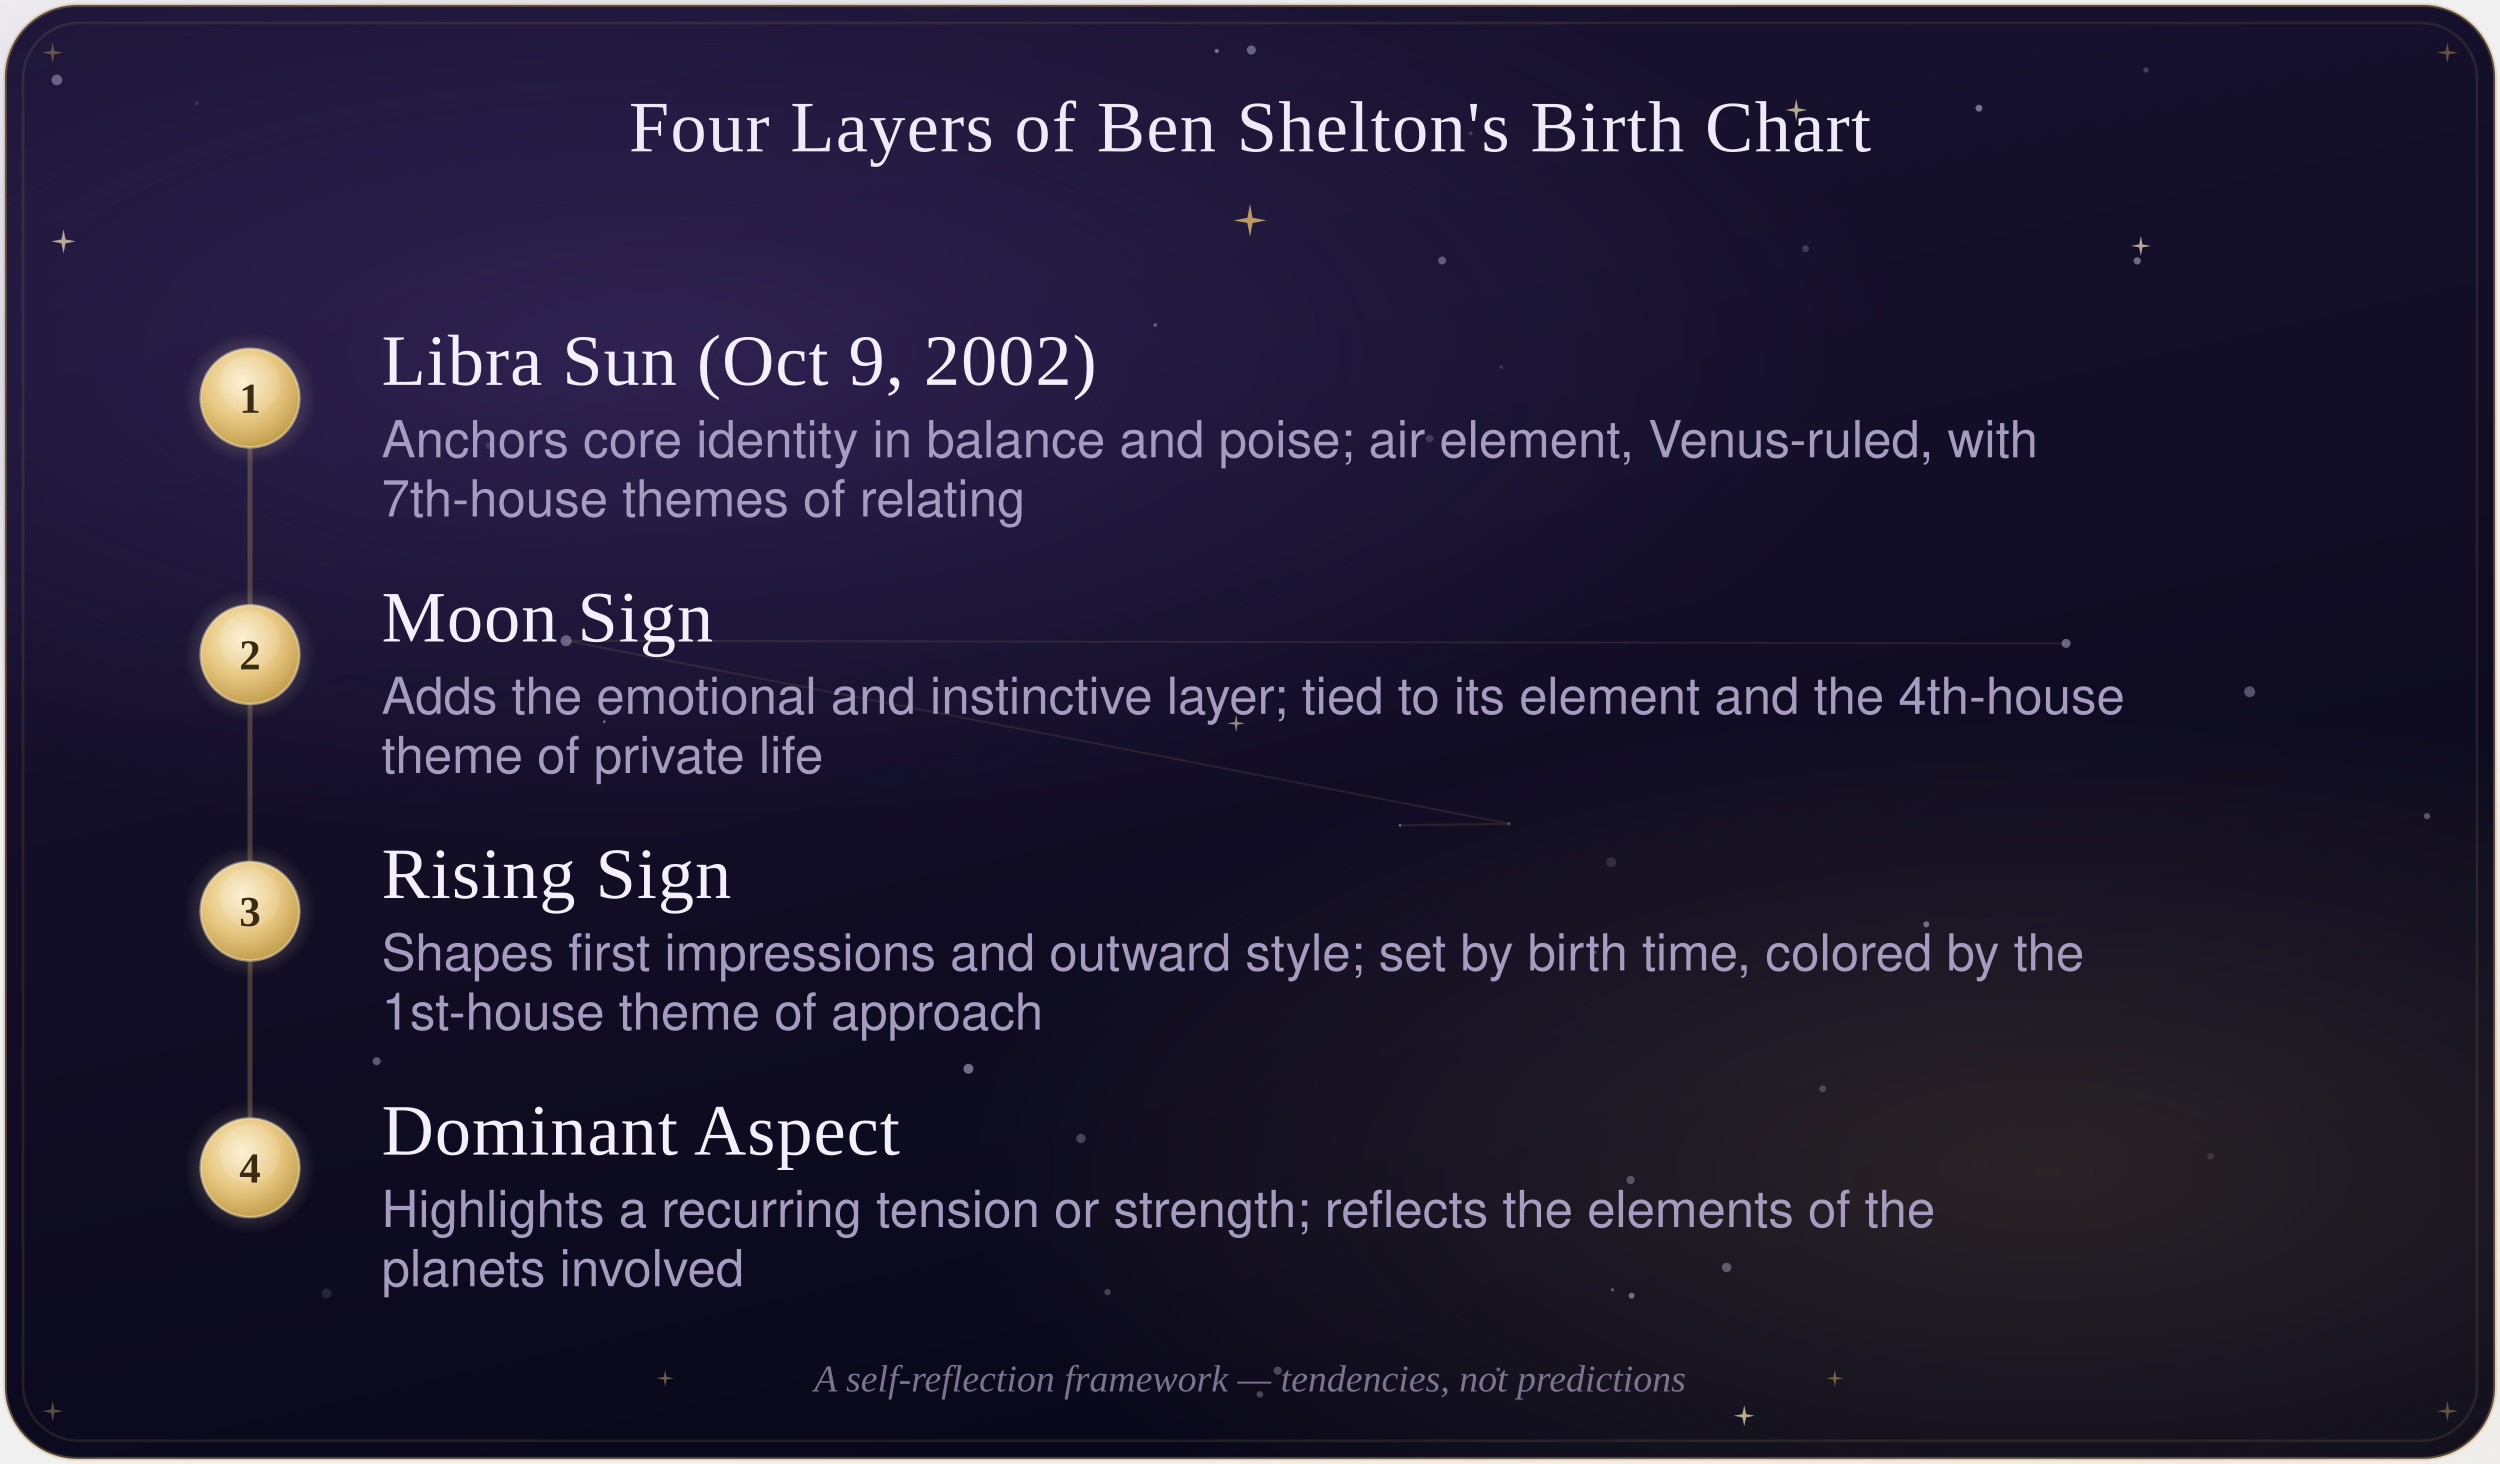
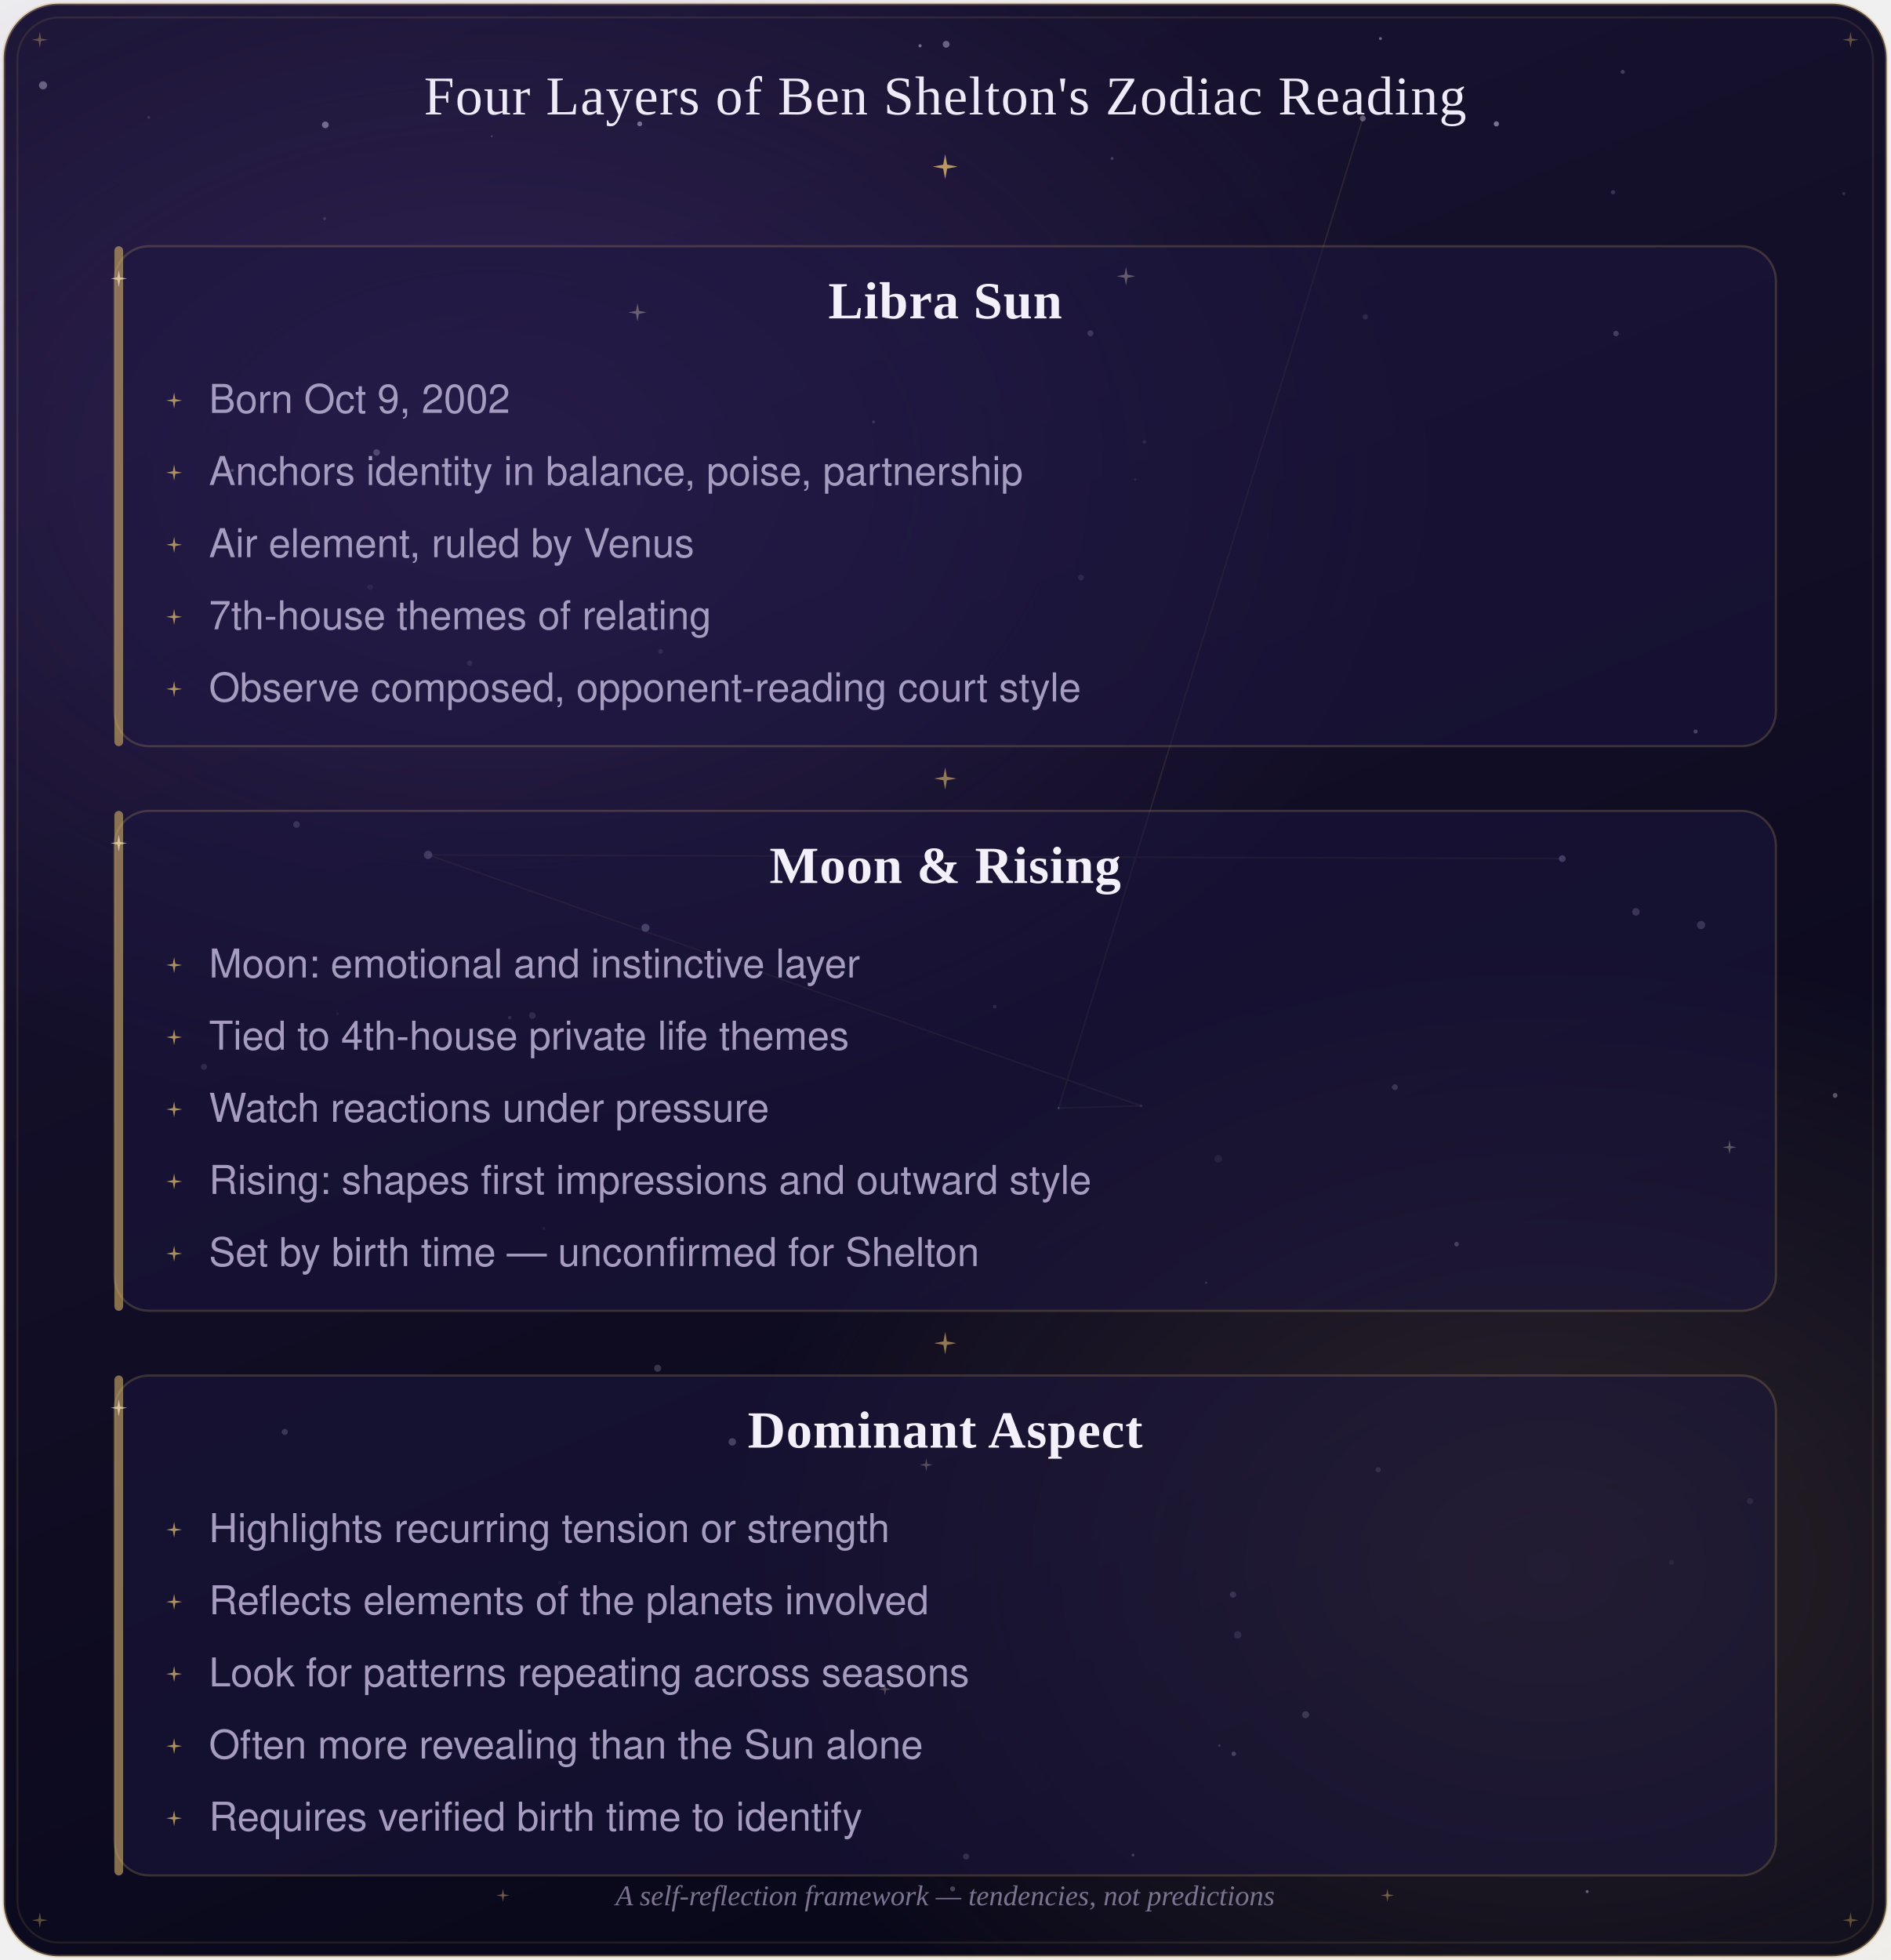
- <svg xmlns="http://www.w3.org/2000/svg" viewBox="0 0 760 445" role="img" aria-label="Four Layers of Ben Shelton's Birth Chart">
+ <svg xmlns="http://www.w3.org/2000/svg" viewBox="0 0 760 788" role="img" aria-label="Four Layers of Ben Shelton's Zodiac Reading">
  <defs>
    <linearGradient id="bensheltonzodiacsign1en-panel" x1="0" y1="0" x2="0.4" y2="1">
      <stop offset="0" stop-color="#1a1433" />
      <stop offset="0.55" stop-color="#120e26" />
      <stop offset="1" stop-color="#09081a" />
    </linearGradient>
    <radialGradient id="bensheltonzodiacsign1en-foil" cx="0.42" cy="0.34" r="0.75">
      <stop offset="0" stop-color="#fbf0d2" />
      <stop offset="0.5" stop-color="#e8c882" />
      <stop offset="1" stop-color="#b8923f" />
    </radialGradient>
    <radialGradient id="bensheltonzodiacsign1en-glow" cx="0.5" cy="0.5" r="0.5">
      <stop offset="0" stop-color="#f6e6bf" />
      <stop offset="1" stop-color="#f6e6bf" stop-opacity="0" />
    </radialGradient>
    <radialGradient id="bensheltonzodiacsign1en-neb1" cx="0.5" cy="0.5" r="0.5">
      <stop offset="0" stop-color="#6f4bb0" stop-opacity="0.28" />
      <stop offset="1" stop-color="#6f4bb0" stop-opacity="0" />
    </radialGradient>
    <radialGradient id="bensheltonzodiacsign1en-neb2" cx="0.5" cy="0.5" r="0.5">
      <stop offset="0" stop-color="#d4af6a" stop-opacity="0.16" />
      <stop offset="1" stop-color="#d4af6a" stop-opacity="0" />
    </radialGradient>
    <linearGradient id="bensheltonzodiacsign1en-rule" x1="0" y1="0" x2="1" y2="0">
      <stop offset="0" stop-color="#d4af6a" stop-opacity="0" />
      <stop offset="0.5" stop-color="#d4af6a" stop-opacity="0.6" />
      <stop offset="1" stop-color="#d4af6a" stop-opacity="0" />
    </linearGradient>
  </defs>
-   <rect x="1.5" y="1.5" width="757" height="442" rx="22" fill="url(#bensheltonzodiacsign1en-panel)" />
-   <ellipse cx="198" cy="107" rx="380" ry="151" fill="url(#bensheltonzodiacsign1en-neb1)" />
-   <ellipse cx="623" cy="356" rx="334" ry="142" fill="url(#bensheltonzodiacsign1en-neb2)" />
-   <circle cx="351.2" cy="98.8" r="0.55" fill="#cfc8ea" opacity="0.38" />
-   <circle cx="628.1" cy="195.6" r="1.36" fill="#cfc8ea" opacity="0.47" />
-   <circle cx="328.6" cy="346.1" r="1.42" fill="#cfc8ea" opacity="0.28" />
-   <circle cx="388.4" cy="416.7" r="1.25" fill="#cfc8ea" opacity="0.32" />
-   <circle cx="172.1" cy="194.8" r="1.68" fill="#cfc8ea" opacity="0.42" />
-   <circle cx="652.4" cy="21.3" r="0.81" fill="#cfc8ea" opacity="0.25" />
-   <circle cx="438.4" cy="79.2" r="1.21" fill="#cfc8ea" opacity="0.38" />
-   <circle cx="456.4" cy="111.6" r="0.56" fill="#cfc8ea" opacity="0.18" />
-   <circle cx="99.3" cy="393.2" r="1.48" fill="#cfc8ea" opacity="0.13" />
-   <circle cx="495.7" cy="358.7" r="1.25" fill="#cfc8ea" opacity="0.34" />
-   <circle cx="17.3" cy="24.3" r="1.63" fill="#cfc8ea" opacity="0.42" />
-   <circle cx="148.8" cy="135.5" r="1.12" fill="#cfc8ea" opacity="0.16" />
-   <circle cx="294.4" cy="324.9" r="1.51" fill="#cfc8ea" opacity="0.51" />
-   <circle cx="447.1" cy="40.5" r="0.58" fill="#cfc8ea" opacity="0.24" />
-   <circle cx="484.9" cy="289.5" r="0.43" fill="#cfc8ea" opacity="0.38" />
-   <circle cx="490.2" cy="392.1" r="0.51" fill="#cfc8ea" opacity="0.37" />
-   <circle cx="183.7" cy="219.4" r="0.42" fill="#cfc8ea" opacity="0.52" />
-   <circle cx="737.8" cy="248.1" r="0.96" fill="#cfc8ea" opacity="0.37" />
-   <circle cx="369.9" cy="15.5" r="0.63" fill="#cfc8ea" opacity="0.50" />
-   <circle cx="524.9" cy="385.3" r="1.42" fill="#cfc8ea" opacity="0.38" />
-   <circle cx="489.8" cy="262.1" r="1.53" fill="#cfc8ea" opacity="0.15" />
-   <circle cx="649.7" cy="79.3" r="1.11" fill="#cfc8ea" opacity="0.48" />
-   <circle cx="455.5" cy="416.3" r="0.60" fill="#cfc8ea" opacity="0.46" />
-   <circle cx="458.7" cy="250.4" r="0.52" fill="#cfc8ea" opacity="0.29" />
-   <circle cx="683.9" cy="210.3" r="1.65" fill="#cfc8ea" opacity="0.37" />
-   <circle cx="114.5" cy="322.6" r="1.22" fill="#cfc8ea" opacity="0.40" />
-   <circle cx="601.6" cy="32.9" r="1.05" fill="#cfc8ea" opacity="0.53" />
-   <circle cx="672.0" cy="351.5" r="1.02" fill="#cfc8ea" opacity="0.14" />
-   <circle cx="425.6" cy="250.9" r="0.40" fill="#cfc8ea" opacity="0.51" />
-   <circle cx="548.9" cy="75.6" r="1.04" fill="#cfc8ea" opacity="0.23" />
-   <circle cx="585.6" cy="281.0" r="0.92" fill="#cfc8ea" opacity="0.49" />
-   <circle cx="434.6" cy="133.3" r="1.15" fill="#cfc8ea" opacity="0.21" />
-   <circle cx="496.0" cy="393.9" r="0.90" fill="#cfc8ea" opacity="0.49" />
-   <circle cx="383.0" cy="423.9" r="1.01" fill="#cfc8ea" opacity="0.30" />
-   <circle cx="554.1" cy="331.0" r="1.04" fill="#cfc8ea" opacity="0.26" />
-   <circle cx="336.7" cy="392.8" r="0.99" fill="#cfc8ea" opacity="0.28" />
-   <circle cx="380.4" cy="15.2" r="1.38" fill="#cfc8ea" opacity="0.43" />
-   <circle cx="59.8" cy="31.4" r="0.57" fill="#cfc8ea" opacity="0.17" />
-   <path d="M 546.048 30.0 L 546.6 32.9 L 549.4 33.422 L 546.6 34.0 L 546.048 36.8 L 545.5 34.0 L 542.7 33.422 L 545.5 32.9 Z" fill="#f6e6bf" opacity="0.703" />
-   <path d="M 650.823 71.7 L 651.3 74.3 L 653.9 74.752 L 651.3 75.2 L 650.823 77.8 L 650.3 75.2 L 647.8 74.752 L 650.3 74.3 Z" fill="#f6e6bf" opacity="0.712" />
-   <path d="M 375.809 217.2 L 376.2 219.5 L 378.5 219.907 L 376.2 220.3 L 375.809 222.6 L 375.4 220.3 L 373.1 219.907 L 375.4 219.5 Z" fill="#f6e6bf" opacity="0.567" />
-   <path d="M 530.247 427.2 L 530.8 429.9 L 533.4 430.38 L 530.8 430.9 L 530.247 433.6 L 529.7 430.9 L 527.1 430.38 L 529.7 429.9 Z" fill="#f6e6bf" opacity="0.721" />
-   <path d="M 19.303 69.7 L 19.9 72.8 L 23.0 73.358 L 19.9 74.0 L 19.303 77.1 L 18.7 74.0 L 15.6 73.358 L 18.7 72.8 Z" fill="#f6e6bf" opacity="0.698" />
-   <path d="M 628.1 195.6 L 172.1 194.8 L 458.7 250.4 L 425.6 250.9" fill="none" stroke="#d4af6a" stroke-width="0.6" opacity="0.12" />
-   <rect x="1.5" y="1.5" width="757" height="442" rx="22" fill="none" stroke="#d4af6a" stroke-opacity="0.34" stroke-width="1.2" />
-   <rect x="7" y="7" width="746" height="431" rx="17" fill="none" stroke="#d4af6a" stroke-opacity="0.12" stroke-width="0.8" />
+   <rect x="1.5" y="1.5" width="757" height="785" rx="22" fill="url(#bensheltonzodiacsign1en-panel)" />
+   <ellipse cx="198" cy="189" rx="380" ry="268" fill="url(#bensheltonzodiacsign1en-neb1)" />
+   <ellipse cx="623" cy="630" rx="334" ry="252" fill="url(#bensheltonzodiacsign1en-neb2)" />
+   <circle cx="351.2" cy="169.6" r="0.55" fill="#cfc8ea" opacity="0.38" />
+   <circle cx="628.1" cy="345.2" r="1.36" fill="#cfc8ea" opacity="0.47" />
+   <circle cx="328.6" cy="618.3" r="1.42" fill="#cfc8ea" opacity="0.28" />
+   <circle cx="388.4" cy="746.4" r="1.25" fill="#cfc8ea" opacity="0.32" />
+   <circle cx="172.1" cy="343.7" r="1.68" fill="#cfc8ea" opacity="0.42" />
+   <circle cx="652.4" cy="28.9" r="0.81" fill="#cfc8ea" opacity="0.25" />
+   <circle cx="438.4" cy="134.0" r="1.21" fill="#cfc8ea" opacity="0.38" />
+   <circle cx="456.4" cy="192.8" r="0.56" fill="#cfc8ea" opacity="0.18" />
+   <circle cx="99.3" cy="703.8" r="1.48" fill="#cfc8ea" opacity="0.13" />
+   <circle cx="495.7" cy="641.1" r="1.25" fill="#cfc8ea" opacity="0.34" />
+   <circle cx="17.3" cy="34.3" r="1.63" fill="#cfc8ea" opacity="0.42" />
+   <circle cx="148.8" cy="236.1" r="1.12" fill="#cfc8ea" opacity="0.16" />
+   <circle cx="294.4" cy="579.7" r="1.51" fill="#cfc8ea" opacity="0.51" />
+   <circle cx="447.1" cy="63.7" r="0.58" fill="#cfc8ea" opacity="0.24" />
+   <circle cx="484.9" cy="515.7" r="0.43" fill="#cfc8ea" opacity="0.38" />
+   <circle cx="490.2" cy="701.8" r="0.51" fill="#cfc8ea" opacity="0.37" />
+   <circle cx="183.7" cy="388.4" r="0.42" fill="#cfc8ea" opacity="0.52" />
+   <circle cx="737.8" cy="440.4" r="0.96" fill="#cfc8ea" opacity="0.37" />
+   <circle cx="369.9" cy="18.4" r="0.63" fill="#cfc8ea" opacity="0.50" />
+   <circle cx="524.9" cy="689.4" r="1.42" fill="#cfc8ea" opacity="0.38" />
+   <circle cx="489.8" cy="465.9" r="1.53" fill="#cfc8ea" opacity="0.15" />
+   <circle cx="649.7" cy="134.1" r="1.11" fill="#cfc8ea" opacity="0.48" />
+   <circle cx="455.5" cy="745.8" r="0.60" fill="#cfc8ea" opacity="0.46" />
+   <circle cx="458.7" cy="444.6" r="0.52" fill="#cfc8ea" opacity="0.29" />
+   <circle cx="683.9" cy="371.9" r="1.65" fill="#cfc8ea" opacity="0.37" />
+   <circle cx="114.5" cy="575.7" r="1.22" fill="#cfc8ea" opacity="0.40" />
+   <circle cx="601.6" cy="49.8" r="1.05" fill="#cfc8ea" opacity="0.53" />
+   <circle cx="672.0" cy="628.1" r="1.02" fill="#cfc8ea" opacity="0.14" />
+   <circle cx="425.6" cy="445.5" r="0.40" fill="#cfc8ea" opacity="0.51" />
+   <circle cx="548.9" cy="127.4" r="1.04" fill="#cfc8ea" opacity="0.23" />
+   <circle cx="585.6" cy="500.2" r="0.92" fill="#cfc8ea" opacity="0.49" />
+   <circle cx="434.6" cy="232.2" r="1.15" fill="#cfc8ea" opacity="0.21" />
+   <circle cx="496.0" cy="705.1" r="0.90" fill="#cfc8ea" opacity="0.49" />
+   <circle cx="383.0" cy="759.4" r="1.01" fill="#cfc8ea" opacity="0.30" />
+   <circle cx="554.1" cy="590.9" r="1.04" fill="#cfc8ea" opacity="0.26" />
+   <circle cx="336.7" cy="703.0" r="0.99" fill="#cfc8ea" opacity="0.28" />
+   <circle cx="380.4" cy="17.8" r="1.38" fill="#cfc8ea" opacity="0.43" />
+   <circle cx="59.8" cy="47.2" r="0.57" fill="#cfc8ea" opacity="0.17" />
+   <circle cx="547.9" cy="47.6" r="1.20" fill="#cfc8ea" opacity="0.40" />
+   <circle cx="119.2" cy="331.5" r="1.32" fill="#cfc8ea" opacity="0.33" />
+   <circle cx="151.4" cy="181.9" r="1.32" fill="#cfc8ea" opacity="0.54" />
+   <circle cx="555.0" cy="15.5" r="0.59" fill="#cfc8ea" opacity="0.46" />
+   <circle cx="214.0" cy="408.3" r="1.34" fill="#cfc8ea" opacity="0.26" />
+   <circle cx="703.6" cy="603.5" r="1.25" fill="#cfc8ea" opacity="0.18" />
+   <circle cx="497.6" cy="657.3" r="1.48" fill="#cfc8ea" opacity="0.24" />
+   <circle cx="259.5" cy="373.0" r="1.61" fill="#cfc8ea" opacity="0.51" />
+   <circle cx="741.3" cy="77.8" r="0.59" fill="#cfc8ea" opacity="0.17" />
+   <circle cx="264.4" cy="550.1" r="1.41" fill="#cfc8ea" opacity="0.22" />
+   <circle cx="82.0" cy="428.9" r="1.24" fill="#cfc8ea" opacity="0.25" />
+   <circle cx="399.9" cy="404.7" r="0.76" fill="#cfc8ea" opacity="0.25" />
+   <circle cx="197.7" cy="54.8" r="0.42" fill="#cfc8ea" opacity="0.21" />
+   <circle cx="135.7" cy="407.6" r="0.53" fill="#cfc8ea" opacity="0.16" />
+   <circle cx="638.1" cy="760.5" r="0.61" fill="#cfc8ea" opacity="0.43" />
+   <circle cx="657.7" cy="366.6" r="1.51" fill="#cfc8ea" opacity="0.39" />
+   <circle cx="130.8" cy="50.2" r="1.35" fill="#cfc8ea" opacity="0.47" />
+   <circle cx="460.1" cy="177.7" r="0.73" fill="#cfc8ea" opacity="0.20" />
+   <circle cx="218.7" cy="493.9" r="0.57" fill="#cfc8ea" opacity="0.14" />
+   <circle cx="681.7" cy="294.1" r="0.83" fill="#cfc8ea" opacity="0.51" />
+   <circle cx="257.2" cy="49.8" r="0.99" fill="#cfc8ea" opacity="0.49" />
+   <circle cx="265.6" cy="261.9" r="0.96" fill="#cfc8ea" opacity="0.22" />
+   <circle cx="93.4" cy="189.1" r="0.66" fill="#cfc8ea" opacity="0.52" />
+   <circle cx="560.8" cy="437.1" r="1.18" fill="#cfc8ea" opacity="0.36" />
+   <circle cx="204.9" cy="409.1" r="0.70" fill="#cfc8ea" opacity="0.27" />
+   <circle cx="648.5" cy="77.3" r="0.85" fill="#cfc8ea" opacity="0.20" />
+   <circle cx="188.8" cy="266.6" r="1.07" fill="#cfc8ea" opacity="0.22" />
+   <circle cx="130.5" cy="87.9" r="0.63" fill="#cfc8ea" opacity="0.16" />
+   <circle cx="225.1" cy="636.3" r="0.74" fill="#cfc8ea" opacity="0.13" />
+   <path d="M 355.77 676.7 L 356.2 678.7 L 358.2 679.125 L 356.2 679.5 L 355.77 681.6 L 355.4 679.5 L 353.3 679.125 L 355.4 678.7 Z" fill="#f6e6bf" opacity="0.565" />
+   <path d="M 452.686 107.3 L 453.3 110.4 L 456.4 111.051 L 453.3 111.7 L 452.686 114.8 L 452.1 111.7 L 448.9 111.051 L 452.1 110.4 Z" fill="#f6e6bf" opacity="0.663" />
+   <path d="M 372.413 586.3 L 372.8 588.5 L 375.0 588.939 L 372.8 589.4 L 372.413 591.6 L 372.0 589.4 L 369.8 588.939 L 372.0 588.5 Z" fill="#f6e6bf" opacity="0.558" />
+   <path d="M 695.314 458.4 L 695.8 460.8 L 698.1 461.234 L 695.8 461.7 L 695.314 464.0 L 694.9 461.7 L 692.5 461.234 L 694.9 460.8 Z" fill="#f6e6bf" opacity="0.63" />
+   <path d="M 256.294 121.9 L 256.9 125.0 L 260.0 125.574 L 256.9 126.2 L 256.294 129.3 L 255.7 126.2 L 252.6 125.574 L 255.7 125.0 Z" fill="#f6e6bf" opacity="0.695" />
+   <path d="M 628.1 345.2 L 172.1 343.7 L 458.7 444.6 L 425.6 445.5 L 547.9 47.6" fill="none" stroke="#d4af6a" stroke-width="0.6" opacity="0.12" />
+   <rect x="1.5" y="1.5" width="757" height="785" rx="22" fill="none" stroke="#d4af6a" stroke-opacity="0.34" stroke-width="1.2" />
+   <rect x="7" y="7" width="746" height="774" rx="17" fill="none" stroke="#d4af6a" stroke-opacity="0.12" stroke-width="0.8" />
  <path d="M 16 12.8 L 16.5 15.5 L 19.2 16 L 16.5 16.5 L 16 19.2 L 15.5 16.5 L 12.8 16 L 15.5 15.5 Z" fill="#d4af6a" opacity="0.4" />
  <path d="M 744 12.8 L 744.5 15.5 L 747.2 16 L 744.5 16.5 L 744 19.2 L 743.5 16.5 L 740.8 16 L 743.5 15.5 Z" fill="#d4af6a" opacity="0.4" />
-   <path d="M 16 425.8 L 16.5 428.5 L 19.2 429 L 16.5 429.5 L 16 432.2 L 15.5 429.5 L 12.8 429 L 15.5 428.5 Z" fill="#d4af6a" opacity="0.4" />
-   <path d="M 744 425.8 L 744.5 428.5 L 747.2 429 L 744.5 429.5 L 744 432.2 L 743.5 429.5 L 740.8 429 L 743.5 428.5 Z" fill="#d4af6a" opacity="0.4" />
-   <text x="380" y="46" text-anchor="middle" font-family="Georgia, 'Times New Roman', serif" font-size="22" letter-spacing="0.4" fill="#efeaf8">Four Layers of Ben Shelton's Birth Chart</text>
+   <path d="M 16 768.8 L 16.5 771.5 L 19.2 772 L 16.5 772.5 L 16 775.2 L 15.5 772.5 L 12.8 772 L 15.5 771.5 Z" fill="#d4af6a" opacity="0.4" />
+   <path d="M 744 768.8 L 744.5 771.5 L 747.2 772 L 744.5 772.5 L 744 775.2 L 743.5 772.5 L 740.8 772 L 743.5 771.5 Z" fill="#d4af6a" opacity="0.4" />
+   <text x="380" y="46" text-anchor="middle" font-family="Georgia, 'Times New Roman', serif" font-size="22" letter-spacing="0.4" fill="#efeaf8">Four Layers of Ben Shelton's Zodiac Reading</text>
  <line x1="230" y1="67" x2="368" y2="67" stroke="url(#bensheltonzodiacsign1en-rule)" stroke-width="1" />
  <line x1="392" y1="67" x2="530" y2="67" stroke="url(#bensheltonzodiacsign1en-rule)" stroke-width="1" />
  <path d="M 380 62.0 L 380.8 66.2 L 385.0 67 L 380.8 67.8 L 380 72.0 L 379.2 67.8 L 375.0 67 L 379.2 66.2 Z" fill="#d4af6a" opacity="0.85" />
-   <line x1="76" y1="121" x2="76" y2="355" stroke="#d4af6a" stroke-opacity="0.28" stroke-width="1.5" />
-   <circle cx="76" cy="121" r="20.0" fill="url(#bensheltonzodiacsign1en-glow)" opacity="0.5" />
-   <circle cx="76" cy="121" r="15" fill="url(#bensheltonzodiacsign1en-foil)" stroke="#f6e6bf" stroke-opacity="0.5" stroke-width="0.8" />
-   <circle cx="76" cy="116.8" r="9.0" fill="#ffffff" opacity="0.10" />
-   <text x="76" y="125.5" text-anchor="middle" font-family="Georgia, 'Times New Roman', serif" font-size="13" font-weight="700" fill="#3a2c12">1</text>
-   <text x="116" y="117.0" font-family="Georgia, 'Times New Roman', serif" font-size="22" letter-spacing="0.3" fill="#f3effb">Libra Sun (Oct 9, 2002)</text>
-   <text x="116" y="139.0" font-family="Helvetica, Arial, sans-serif" font-size="15.5" fill="#a59cc0">Anchors core identity in balance and poise; air element, Venus-ruled, with</text>
-   <text x="116" y="157.0" font-family="Helvetica, Arial, sans-serif" font-size="15.5" fill="#a59cc0">7th-house themes of relating</text>
-   <circle cx="76" cy="199" r="20.0" fill="url(#bensheltonzodiacsign1en-glow)" opacity="0.5" />
-   <circle cx="76" cy="199" r="15" fill="url(#bensheltonzodiacsign1en-foil)" stroke="#f6e6bf" stroke-opacity="0.5" stroke-width="0.8" />
-   <circle cx="76" cy="194.8" r="9.0" fill="#ffffff" opacity="0.10" />
-   <text x="76" y="203.5" text-anchor="middle" font-family="Georgia, 'Times New Roman', serif" font-size="13" font-weight="700" fill="#3a2c12">2</text>
-   <text x="116" y="195.0" font-family="Georgia, 'Times New Roman', serif" font-size="22" letter-spacing="0.3" fill="#f3effb">Moon Sign</text>
-   <text x="116" y="217.0" font-family="Helvetica, Arial, sans-serif" font-size="15.5" fill="#a59cc0">Adds the emotional and instinctive layer; tied to its element and the 4th-house</text>
-   <text x="116" y="235.0" font-family="Helvetica, Arial, sans-serif" font-size="15.5" fill="#a59cc0">theme of private life</text>
-   <circle cx="76" cy="277" r="20.0" fill="url(#bensheltonzodiacsign1en-glow)" opacity="0.5" />
-   <circle cx="76" cy="277" r="15" fill="url(#bensheltonzodiacsign1en-foil)" stroke="#f6e6bf" stroke-opacity="0.5" stroke-width="0.8" />
-   <circle cx="76" cy="272.8" r="9.0" fill="#ffffff" opacity="0.10" />
-   <text x="76" y="281.5" text-anchor="middle" font-family="Georgia, 'Times New Roman', serif" font-size="13" font-weight="700" fill="#3a2c12">3</text>
-   <text x="116" y="273.0" font-family="Georgia, 'Times New Roman', serif" font-size="22" letter-spacing="0.3" fill="#f3effb">Rising Sign</text>
-   <text x="116" y="295.0" font-family="Helvetica, Arial, sans-serif" font-size="15.5" fill="#a59cc0">Shapes first impressions and outward style; set by birth time, colored by the</text>
-   <text x="116" y="313.0" font-family="Helvetica, Arial, sans-serif" font-size="15.5" fill="#a59cc0">1st-house theme of approach</text>
-   <circle cx="76" cy="355" r="20.0" fill="url(#bensheltonzodiacsign1en-glow)" opacity="0.5" />
-   <circle cx="76" cy="355" r="15" fill="url(#bensheltonzodiacsign1en-foil)" stroke="#f6e6bf" stroke-opacity="0.5" stroke-width="0.8" />
-   <circle cx="76" cy="350.8" r="9.0" fill="#ffffff" opacity="0.10" />
-   <text x="76" y="359.5" text-anchor="middle" font-family="Georgia, 'Times New Roman', serif" font-size="13" font-weight="700" fill="#3a2c12">4</text>
-   <text x="116" y="351.0" font-family="Georgia, 'Times New Roman', serif" font-size="22" letter-spacing="0.3" fill="#f3effb">Dominant Aspect</text>
-   <text x="116" y="373.0" font-family="Helvetica, Arial, sans-serif" font-size="15.5" fill="#a59cc0">Highlights a recurring tension or strength; reflects the elements of the</text>
-   <text x="116" y="391.0" font-family="Helvetica, Arial, sans-serif" font-size="15.5" fill="#a59cc0">planets involved</text>
-   <path d="M 202.227 416.4 L 202.6 418.6 L 204.8 419 L 202.6 419.4 L 202.227 421.6 L 201.8 419.4 L 199.6 419 L 201.8 418.6 Z" fill="#d4af6a" opacity="0.5" />
-   <text x="380" y="423" text-anchor="middle" font-family="Georgia, 'Times New Roman', serif" font-style="italic" font-size="11.5" fill="#7b738f">A self-reflection framework — tendencies, not predictions</text>
-   <path d="M 557.773 416.4 L 558.2 418.6 L 560.4 419 L 558.2 419.4 L 557.773 421.6 L 557.4 419.4 L 555.2 419 L 557.4 418.6 Z" fill="#d4af6a" opacity="0.5" />
+   <rect x="46" y="99" width="668" height="201.0" rx="14" fill="#1d1740" fill-opacity="0.5" stroke="#d4af6a" stroke-opacity="0.22" stroke-width="0.9" />
+   <rect x="46" y="99" width="3.5" height="201.0" rx="1.8" fill="#d4af6a" fill-opacity="0.6" />
+   <path d="M 47.75 108.6 L 48.3 111.5 L 51.1 112 L 48.3 112.5 L 47.75 115.4 L 47.2 112.5 L 44.4 112 L 47.2 111.5 Z" fill="#f6e6bf" opacity="0.7" />
+   <text x="380" y="128.0" text-anchor="middle" font-family="Georgia, 'Times New Roman', serif" font-size="21" font-weight="700" letter-spacing="0.3" fill="#f3effb">Libra Sun</text>
+   <path d="M 70 157.8 L 70.5 160.5 L 73.2 161 L 70.5 161.5 L 70 164.2 L 69.5 161.5 L 66.8 161 L 69.5 160.5 Z" fill="#d4af6a" opacity="0.8" />
+   <text x="84" y="166.0" font-family="Helvetica, Arial, sans-serif" font-size="16" fill="#a59cc0">Born Oct 9, 2002</text>
+   <path d="M 70 186.8 L 70.5 189.5 L 73.2 190 L 70.5 190.5 L 70 193.2 L 69.5 190.5 L 66.8 190 L 69.5 189.5 Z" fill="#d4af6a" opacity="0.8" />
+   <text x="84" y="195.0" font-family="Helvetica, Arial, sans-serif" font-size="16" fill="#a59cc0">Anchors identity in balance, poise, partnership</text>
+   <path d="M 70 215.8 L 70.5 218.5 L 73.2 219 L 70.5 219.5 L 70 222.2 L 69.5 219.5 L 66.8 219 L 69.5 218.5 Z" fill="#d4af6a" opacity="0.8" />
+   <text x="84" y="224.0" font-family="Helvetica, Arial, sans-serif" font-size="16" fill="#a59cc0">Air element, ruled by Venus</text>
+   <path d="M 70 244.8 L 70.5 247.5 L 73.2 248 L 70.5 248.5 L 70 251.2 L 69.5 248.5 L 66.8 248 L 69.5 247.5 Z" fill="#d4af6a" opacity="0.8" />
+   <text x="84" y="253.0" font-family="Helvetica, Arial, sans-serif" font-size="16" fill="#a59cc0">7th-house themes of relating</text>
+   <path d="M 70 273.8 L 70.5 276.5 L 73.2 277 L 70.5 277.5 L 70 280.2 L 69.5 277.5 L 66.8 277 L 69.5 276.5 Z" fill="#d4af6a" opacity="0.8" />
+   <text x="84" y="282.0" font-family="Helvetica, Arial, sans-serif" font-size="16" fill="#a59cc0">Observe composed, opponent-reading court style</text>
+   <path d="M 380 308.5 L 380.7 312.3 L 384.5 313 L 380.7 313.7 L 380 317.5 L 379.3 313.7 L 375.5 313 L 379.3 312.3 Z" fill="#d4af6a" opacity="0.65" />
+   <rect x="46" y="326" width="668" height="201.0" rx="14" fill="#1d1740" fill-opacity="0.5" stroke="#d4af6a" stroke-opacity="0.22" stroke-width="0.9" />
+   <rect x="46" y="326" width="3.5" height="201.0" rx="1.8" fill="#d4af6a" fill-opacity="0.6" />
+   <path d="M 47.75 335.6 L 48.3 338.5 L 51.1 339 L 48.3 339.5 L 47.75 342.4 L 47.2 339.5 L 44.4 339 L 47.2 338.5 Z" fill="#f6e6bf" opacity="0.7" />
+   <text x="380" y="355.0" text-anchor="middle" font-family="Georgia, 'Times New Roman', serif" font-size="21" font-weight="700" letter-spacing="0.3" fill="#f3effb">Moon &amp; Rising</text>
+   <path d="M 70 384.8 L 70.5 387.5 L 73.2 388 L 70.5 388.5 L 70 391.2 L 69.5 388.5 L 66.8 388 L 69.5 387.5 Z" fill="#d4af6a" opacity="0.8" />
+   <text x="84" y="393.0" font-family="Helvetica, Arial, sans-serif" font-size="16" fill="#a59cc0">Moon: emotional and instinctive layer</text>
+   <path d="M 70 413.8 L 70.5 416.5 L 73.2 417 L 70.5 417.5 L 70 420.2 L 69.5 417.5 L 66.8 417 L 69.5 416.5 Z" fill="#d4af6a" opacity="0.8" />
+   <text x="84" y="422.0" font-family="Helvetica, Arial, sans-serif" font-size="16" fill="#a59cc0">Tied to 4th-house private life themes</text>
+   <path d="M 70 442.8 L 70.5 445.5 L 73.2 446 L 70.5 446.5 L 70 449.2 L 69.5 446.5 L 66.8 446 L 69.5 445.5 Z" fill="#d4af6a" opacity="0.8" />
+   <text x="84" y="451.0" font-family="Helvetica, Arial, sans-serif" font-size="16" fill="#a59cc0">Watch reactions under pressure</text>
+   <path d="M 70 471.8 L 70.5 474.5 L 73.2 475 L 70.5 475.5 L 70 478.2 L 69.5 475.5 L 66.8 475 L 69.5 474.5 Z" fill="#d4af6a" opacity="0.8" />
+   <text x="84" y="480.0" font-family="Helvetica, Arial, sans-serif" font-size="16" fill="#a59cc0">Rising: shapes first impressions and outward style</text>
+   <path d="M 70 500.8 L 70.5 503.5 L 73.2 504 L 70.5 504.5 L 70 507.2 L 69.5 504.5 L 66.8 504 L 69.5 503.5 Z" fill="#d4af6a" opacity="0.8" />
+   <text x="84" y="509.0" font-family="Helvetica, Arial, sans-serif" font-size="16" fill="#a59cc0">Set by birth time — unconfirmed for Shelton</text>
+   <path d="M 380 535.5 L 380.7 539.3 L 384.5 540 L 380.7 540.7 L 380 544.5 L 379.3 540.7 L 375.5 540 L 379.3 539.3 Z" fill="#d4af6a" opacity="0.65" />
+   <rect x="46" y="553" width="668" height="201.0" rx="14" fill="#1d1740" fill-opacity="0.5" stroke="#d4af6a" stroke-opacity="0.22" stroke-width="0.9" />
+   <rect x="46" y="553" width="3.5" height="201.0" rx="1.8" fill="#d4af6a" fill-opacity="0.6" />
+   <path d="M 47.75 562.6 L 48.3 565.5 L 51.1 566 L 48.3 566.5 L 47.75 569.4 L 47.2 566.5 L 44.4 566 L 47.2 565.5 Z" fill="#f6e6bf" opacity="0.7" />
+   <text x="380" y="582.0" text-anchor="middle" font-family="Georgia, 'Times New Roman', serif" font-size="21" font-weight="700" letter-spacing="0.3" fill="#f3effb">Dominant Aspect</text>
+   <path d="M 70 611.8 L 70.5 614.5 L 73.2 615 L 70.5 615.5 L 70 618.2 L 69.5 615.5 L 66.8 615 L 69.5 614.5 Z" fill="#d4af6a" opacity="0.8" />
+   <text x="84" y="620.0" font-family="Helvetica, Arial, sans-serif" font-size="16" fill="#a59cc0">Highlights recurring tension or strength</text>
+   <path d="M 70 640.8 L 70.5 643.5 L 73.2 644 L 70.5 644.5 L 70 647.2 L 69.5 644.5 L 66.8 644 L 69.5 643.5 Z" fill="#d4af6a" opacity="0.8" />
+   <text x="84" y="649.0" font-family="Helvetica, Arial, sans-serif" font-size="16" fill="#a59cc0">Reflects elements of the planets involved</text>
+   <path d="M 70 669.8 L 70.5 672.5 L 73.2 673 L 70.5 673.5 L 70 676.2 L 69.5 673.5 L 66.8 673 L 69.5 672.5 Z" fill="#d4af6a" opacity="0.8" />
+   <text x="84" y="678.0" font-family="Helvetica, Arial, sans-serif" font-size="16" fill="#a59cc0">Look for patterns repeating across seasons</text>
+   <path d="M 70 698.8 L 70.5 701.5 L 73.2 702 L 70.5 702.5 L 70 705.2 L 69.5 702.5 L 66.8 702 L 69.5 701.5 Z" fill="#d4af6a" opacity="0.8" />
+   <text x="84" y="707.0" font-family="Helvetica, Arial, sans-serif" font-size="16" fill="#a59cc0">Often more revealing than the Sun alone</text>
+   <path d="M 70 727.8 L 70.5 730.5 L 73.2 731 L 70.5 731.5 L 70 734.2 L 69.5 731.5 L 66.8 731 L 69.5 730.5 Z" fill="#d4af6a" opacity="0.8" />
+   <text x="84" y="736.0" font-family="Helvetica, Arial, sans-serif" font-size="16" fill="#a59cc0">Requires verified birth time to identify</text>
+   <path d="M 202.227 759.4 L 202.6 761.6 L 204.8 762 L 202.6 762.4 L 202.227 764.6 L 201.8 762.4 L 199.6 762 L 201.8 761.6 Z" fill="#d4af6a" opacity="0.5" />
+   <text x="380" y="766" text-anchor="middle" font-family="Georgia, 'Times New Roman', serif" font-style="italic" font-size="11.5" fill="#7b738f">A self-reflection framework — tendencies, not predictions</text>
+   <path d="M 557.773 759.4 L 558.2 761.6 L 560.4 762 L 558.2 762.4 L 557.773 764.6 L 557.4 762.4 L 555.2 762 L 557.4 761.6 Z" fill="#d4af6a" opacity="0.5" />
</svg>
